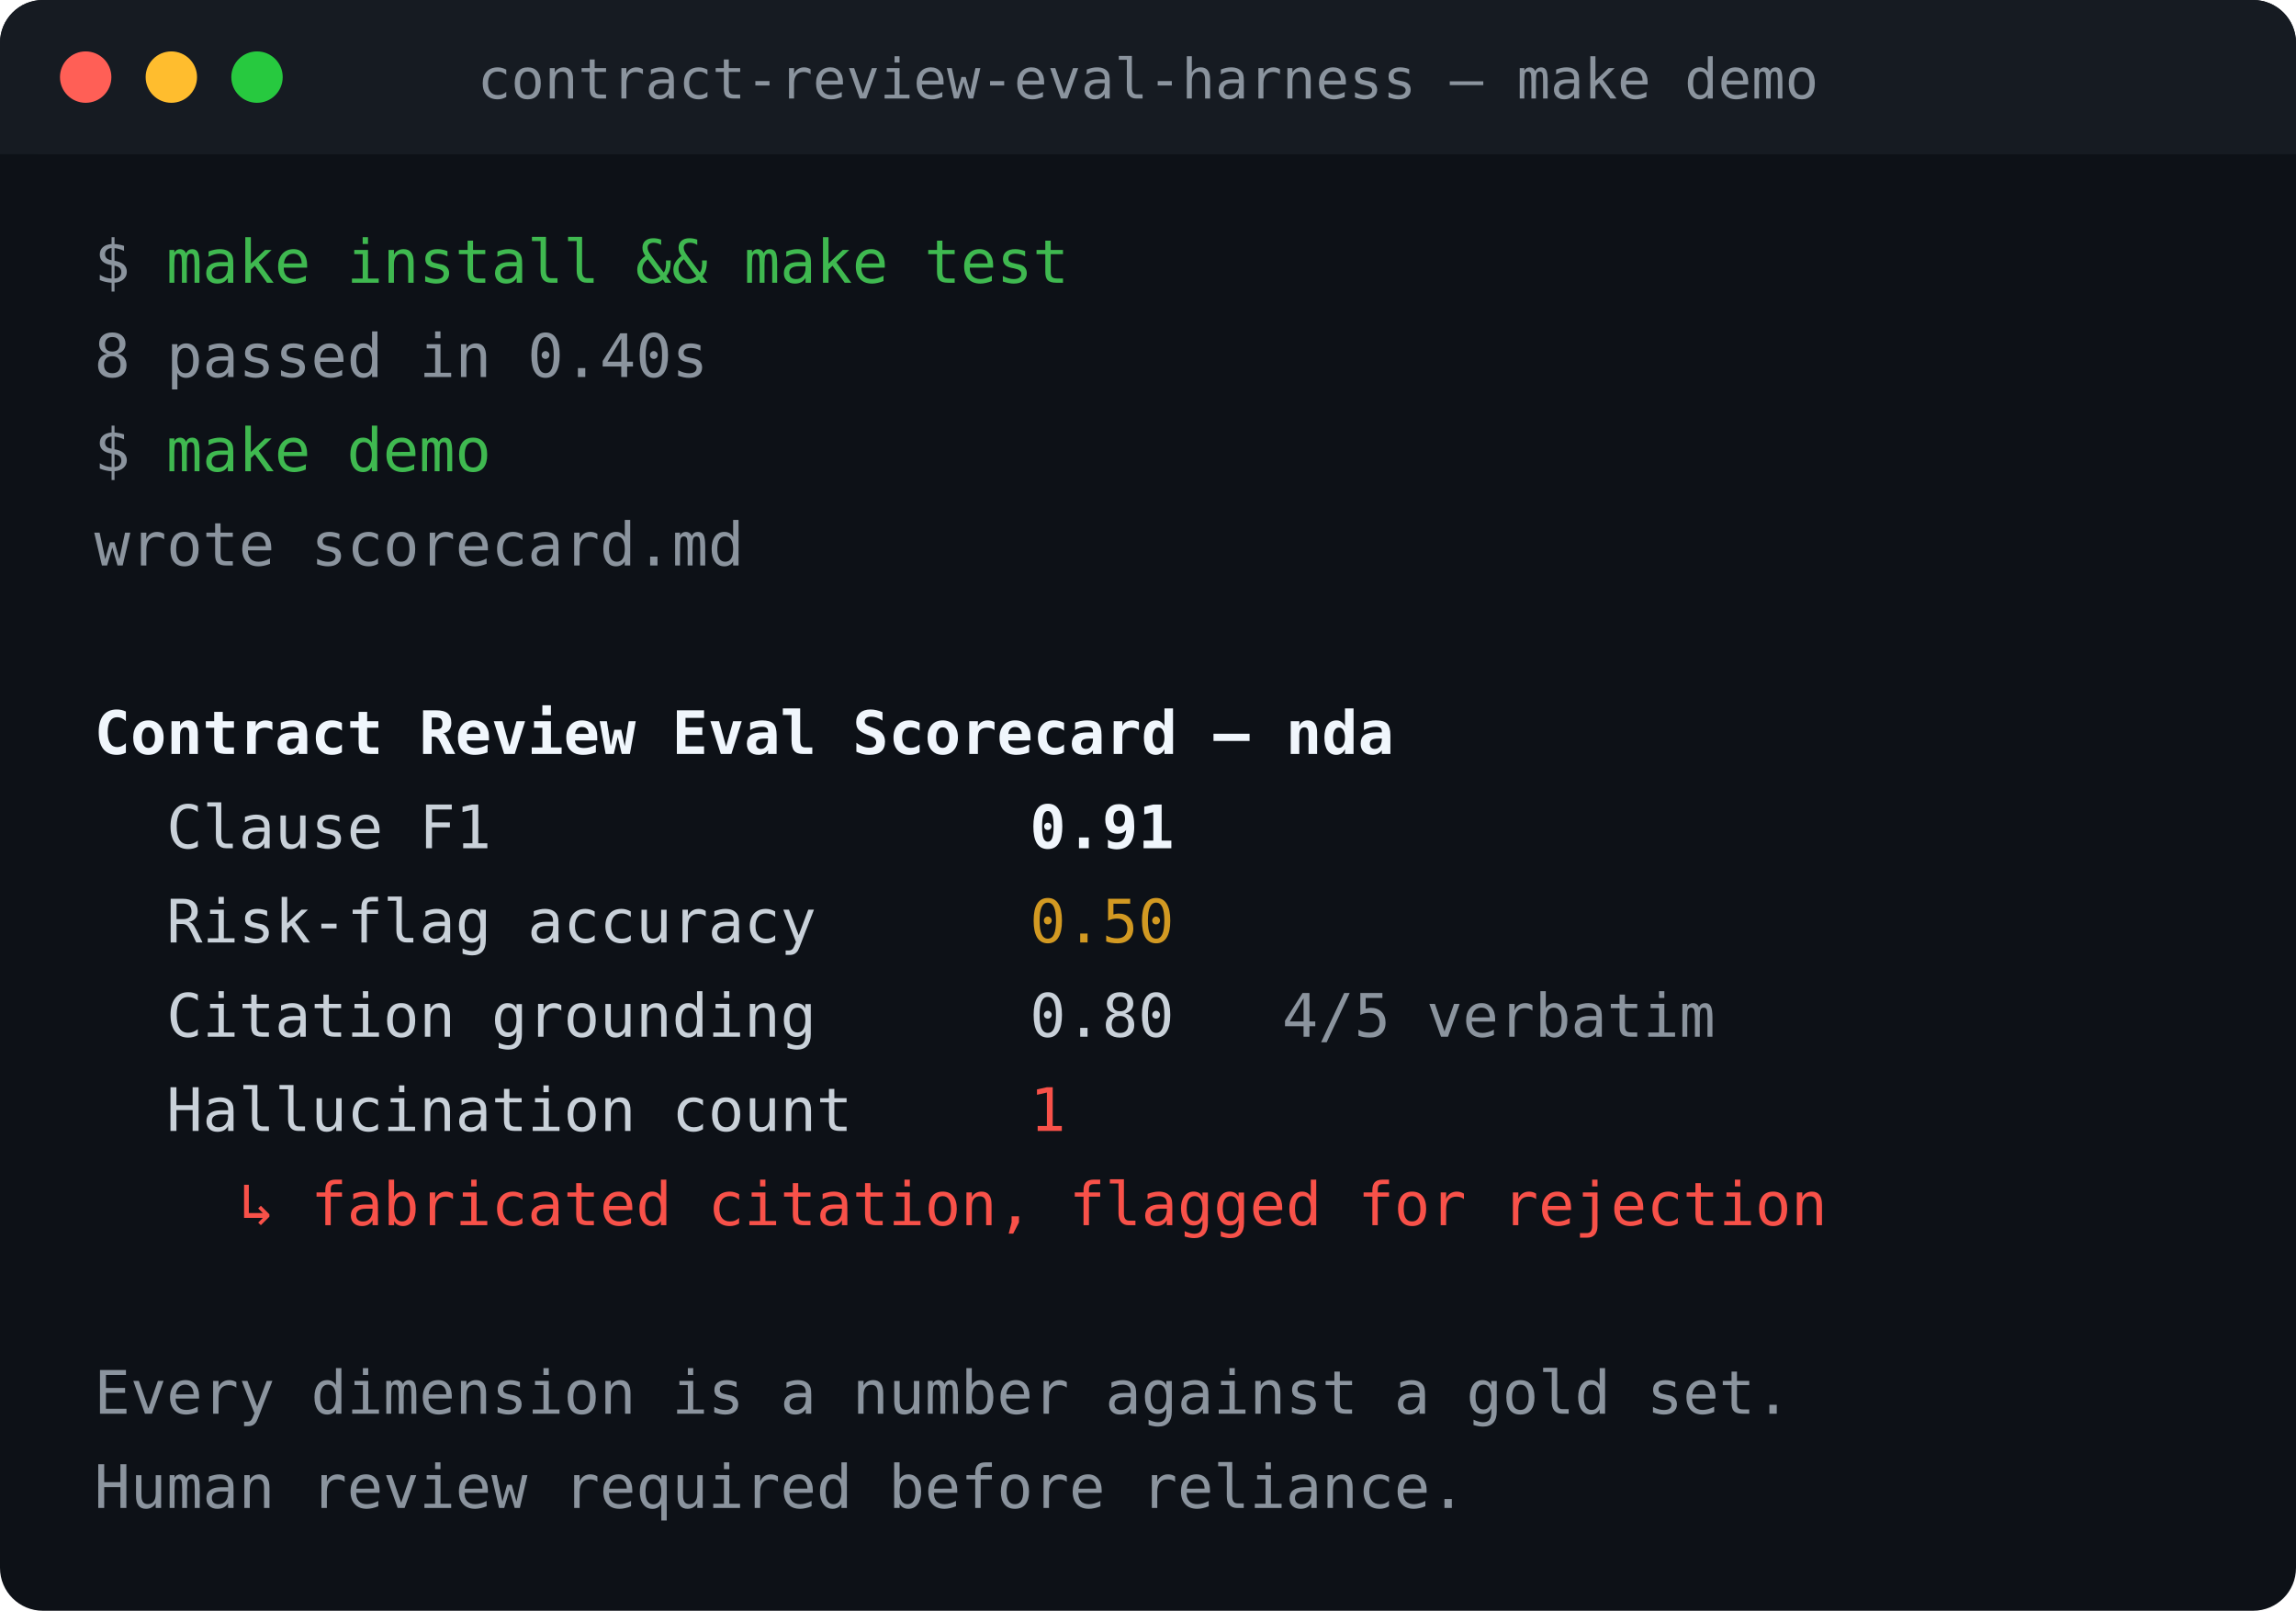
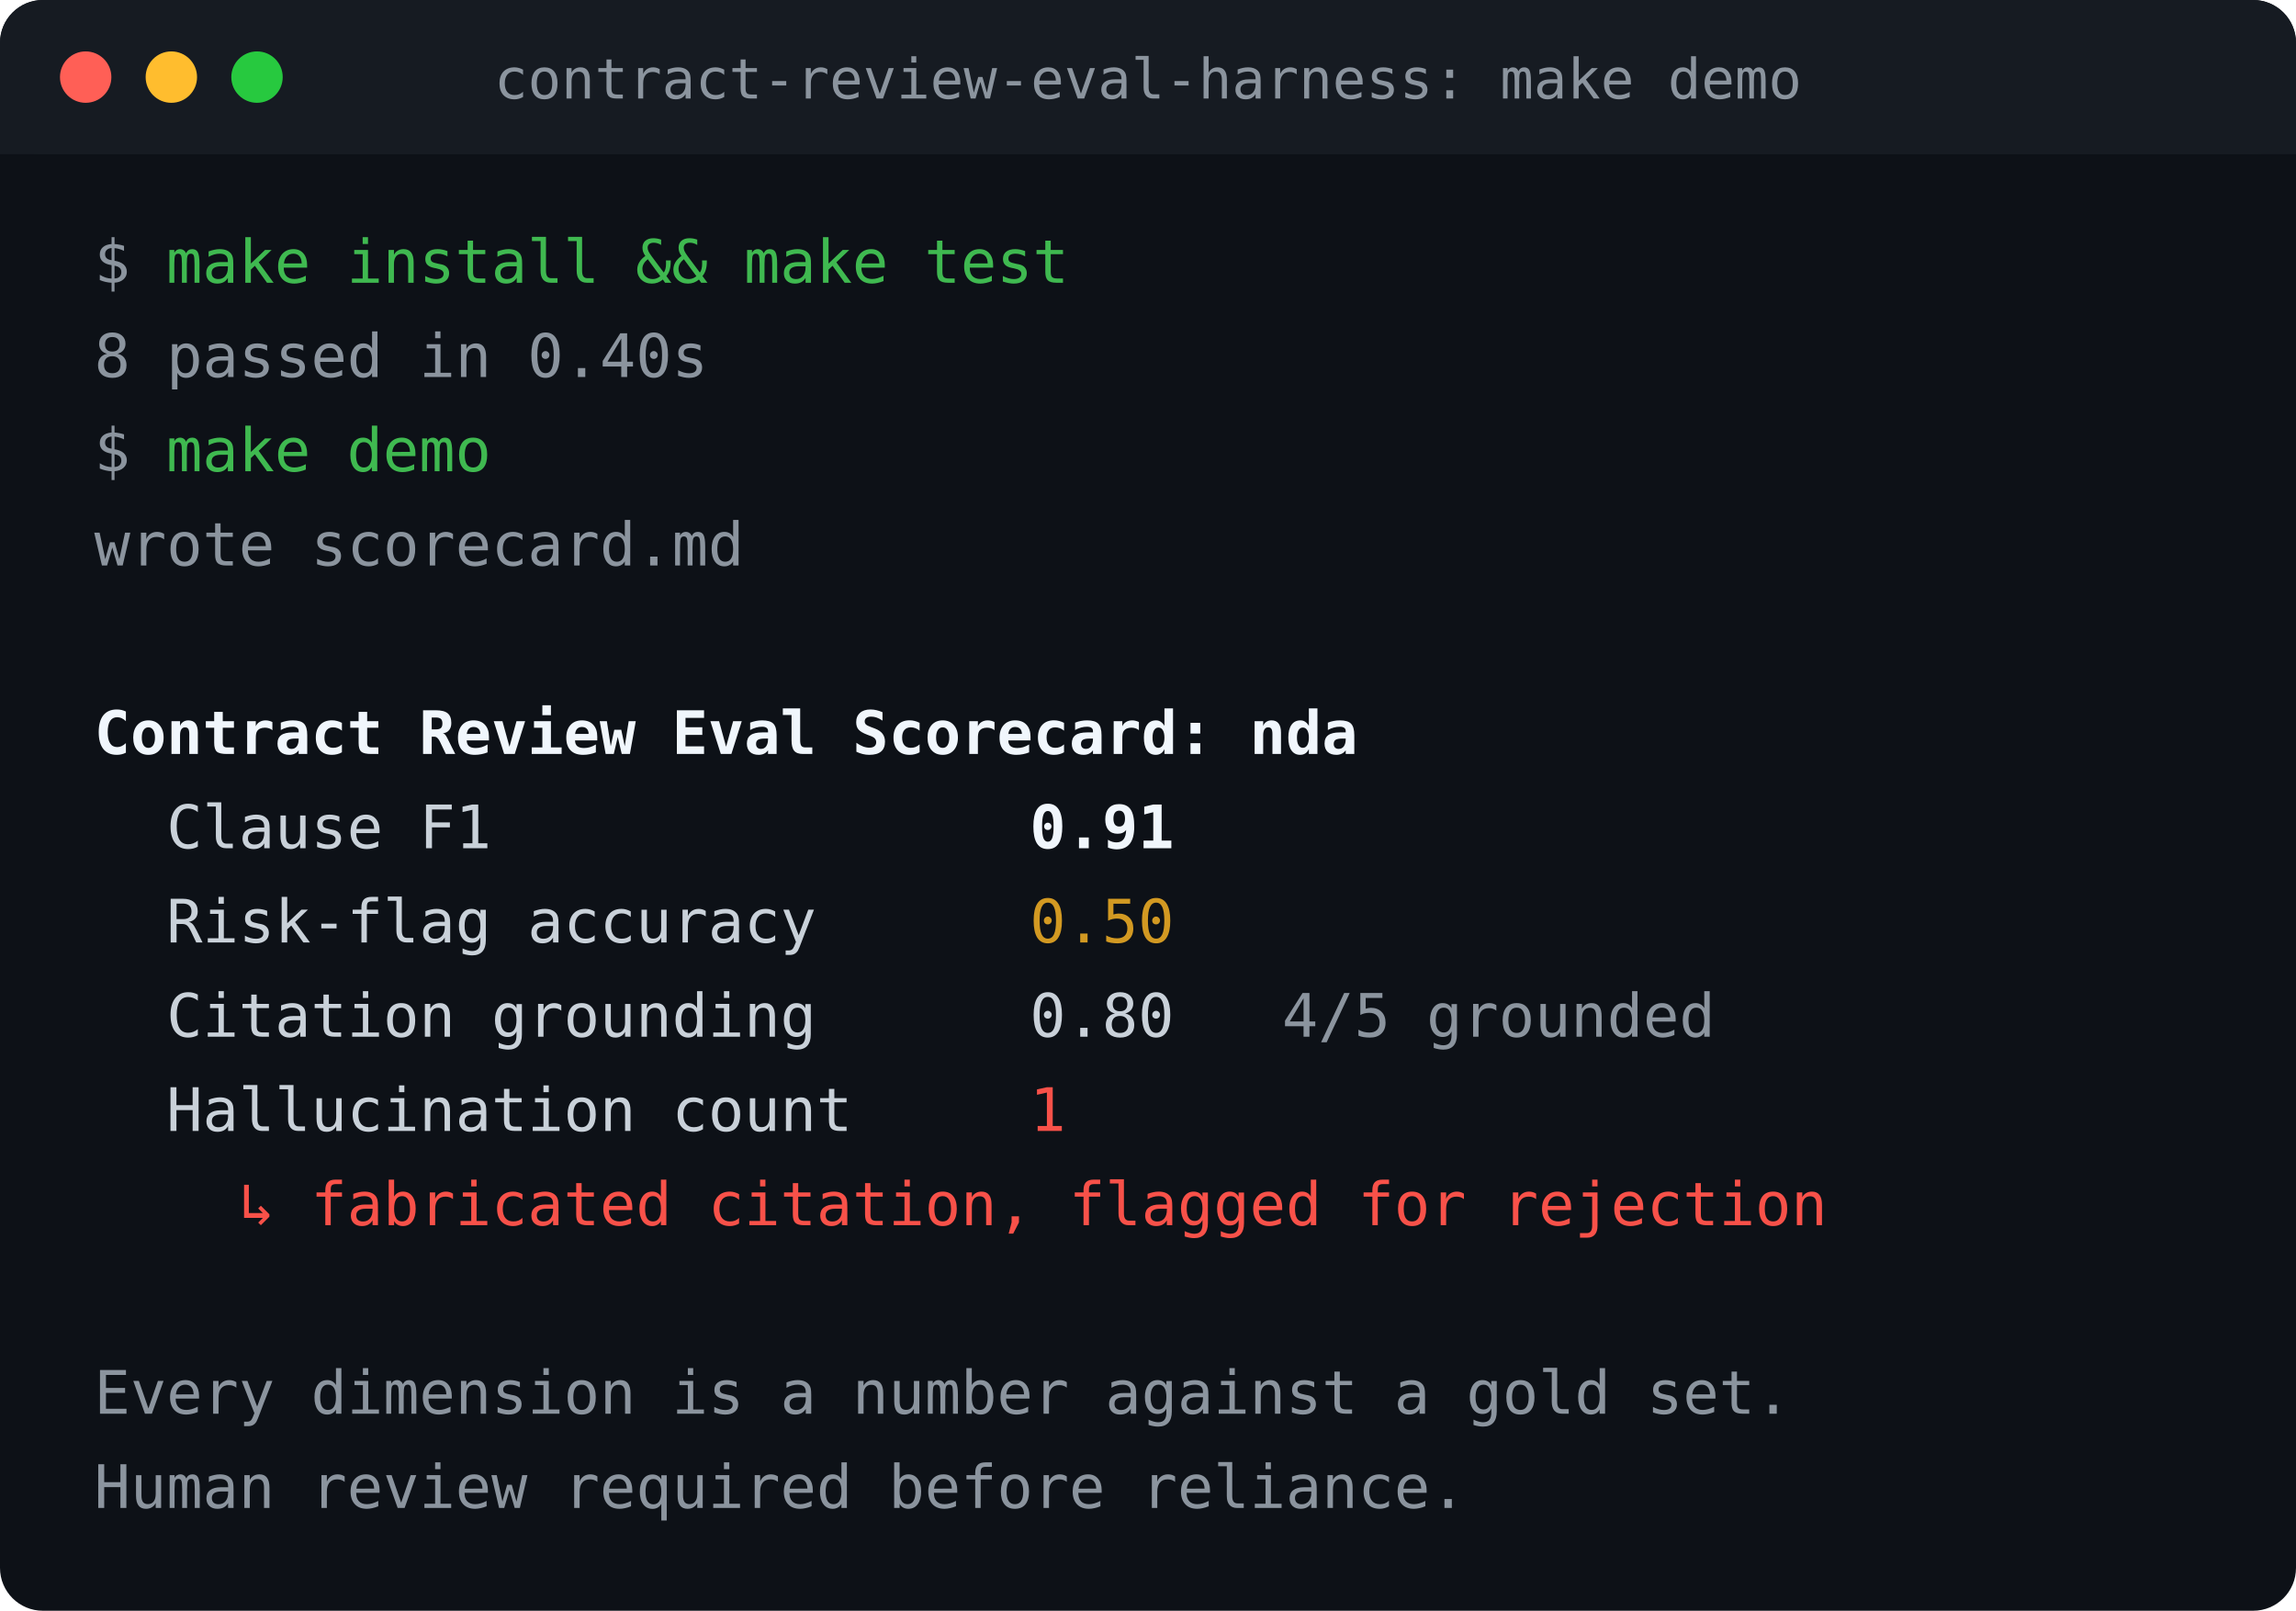
<svg xmlns="http://www.w3.org/2000/svg" width="536" height="376" viewBox="0 0 536 376" font-family="SFMono-Regular,ui-monospace,Menlo,Consolas,monospace">
  <rect x="0" y="0" width="536" height="376" rx="10" fill="#0d1117" />
  <rect x="0" y="0" width="536" height="36" rx="10" fill="#161b22" />
  <rect x="0" y="26" width="536" height="10" fill="#161b22" />
  <circle cx="20" cy="18" r="6" fill="#ff5f56" />
  <circle cx="40" cy="18" r="6" fill="#ffbd2e" />
  <circle cx="60" cy="18" r="6" fill="#27c93f" />
-   <text x="268" y="23" fill="#8b949e" font-size="13" text-anchor="middle">contract-review-eval-harness — make demo</text>
+   <text x="268" y="23" fill="#8b949e" font-size="13" text-anchor="middle">contract-review-eval-harness: make demo</text>
  <text x="22.0" y="66" fill="#8b949e" font-size="14" xml:space="preserve">$ </text>
  <text x="38.8" y="66" fill="#3fb950" font-size="14" xml:space="preserve">make install &amp;&amp; make test</text>
  <text x="22.0" y="88" fill="#8b949e" font-size="14" xml:space="preserve">8 passed in 0.40s</text>
  <text x="22.0" y="110" fill="#8b949e" font-size="14" xml:space="preserve">$ </text>
  <text x="38.8" y="110" fill="#3fb950" font-size="14" xml:space="preserve">make demo</text>
  <text x="22.0" y="132" fill="#8b949e" font-size="14" xml:space="preserve">wrote scorecard.md</text>
  <text x="22.0" y="154" fill="#c9d1d9" font-size="14" xml:space="preserve" />
-   <text x="22.0" y="176" fill="#f0f6fc" font-size="14" font-weight="700" xml:space="preserve">Contract Review Eval Scorecard — nda</text>
+   <text x="22.0" y="176" fill="#f0f6fc" font-size="14" font-weight="700" xml:space="preserve">Contract Review Eval Scorecard: nda</text>
  <text x="22.0" y="198" fill="#c9d1d9" font-size="14" xml:space="preserve">  Clause F1               </text>
  <text x="240.4" y="198" fill="#f0f6fc" font-size="14" font-weight="700" xml:space="preserve">0.91</text>
  <text x="22.0" y="220" fill="#c9d1d9" font-size="14" xml:space="preserve">  Risk-flag accuracy      </text>
  <text x="240.4" y="220" fill="#d29922" font-size="14" xml:space="preserve">0.50</text>
  <text x="22.0" y="242" fill="#c9d1d9" font-size="14" xml:space="preserve">  Citation grounding      </text>
  <text x="240.4" y="242" fill="#c9d1d9" font-size="14" xml:space="preserve">0.80</text>
-   <text x="274.0" y="242" fill="#8b949e" font-size="14" xml:space="preserve">   4/5 verbatim</text>
+   <text x="274.0" y="242" fill="#8b949e" font-size="14" xml:space="preserve">   4/5 grounded</text>
  <text x="22.0" y="264" fill="#c9d1d9" font-size="14" xml:space="preserve">  Hallucination count     </text>
  <text x="240.4" y="264" fill="#f85149" font-size="14" xml:space="preserve">1</text>
  <text x="22.0" y="286" fill="#f85149" font-size="14" xml:space="preserve">    ↳ fabricated citation, flagged for rejection</text>
  <text x="22.0" y="308" fill="#c9d1d9" font-size="14" xml:space="preserve" />
  <text x="22.0" y="330" fill="#8b949e" font-size="14" xml:space="preserve">Every dimension is a number against a gold set.</text>
  <text x="22.0" y="352" fill="#8b949e" font-size="14" xml:space="preserve">Human review required before reliance.</text>
</svg>
